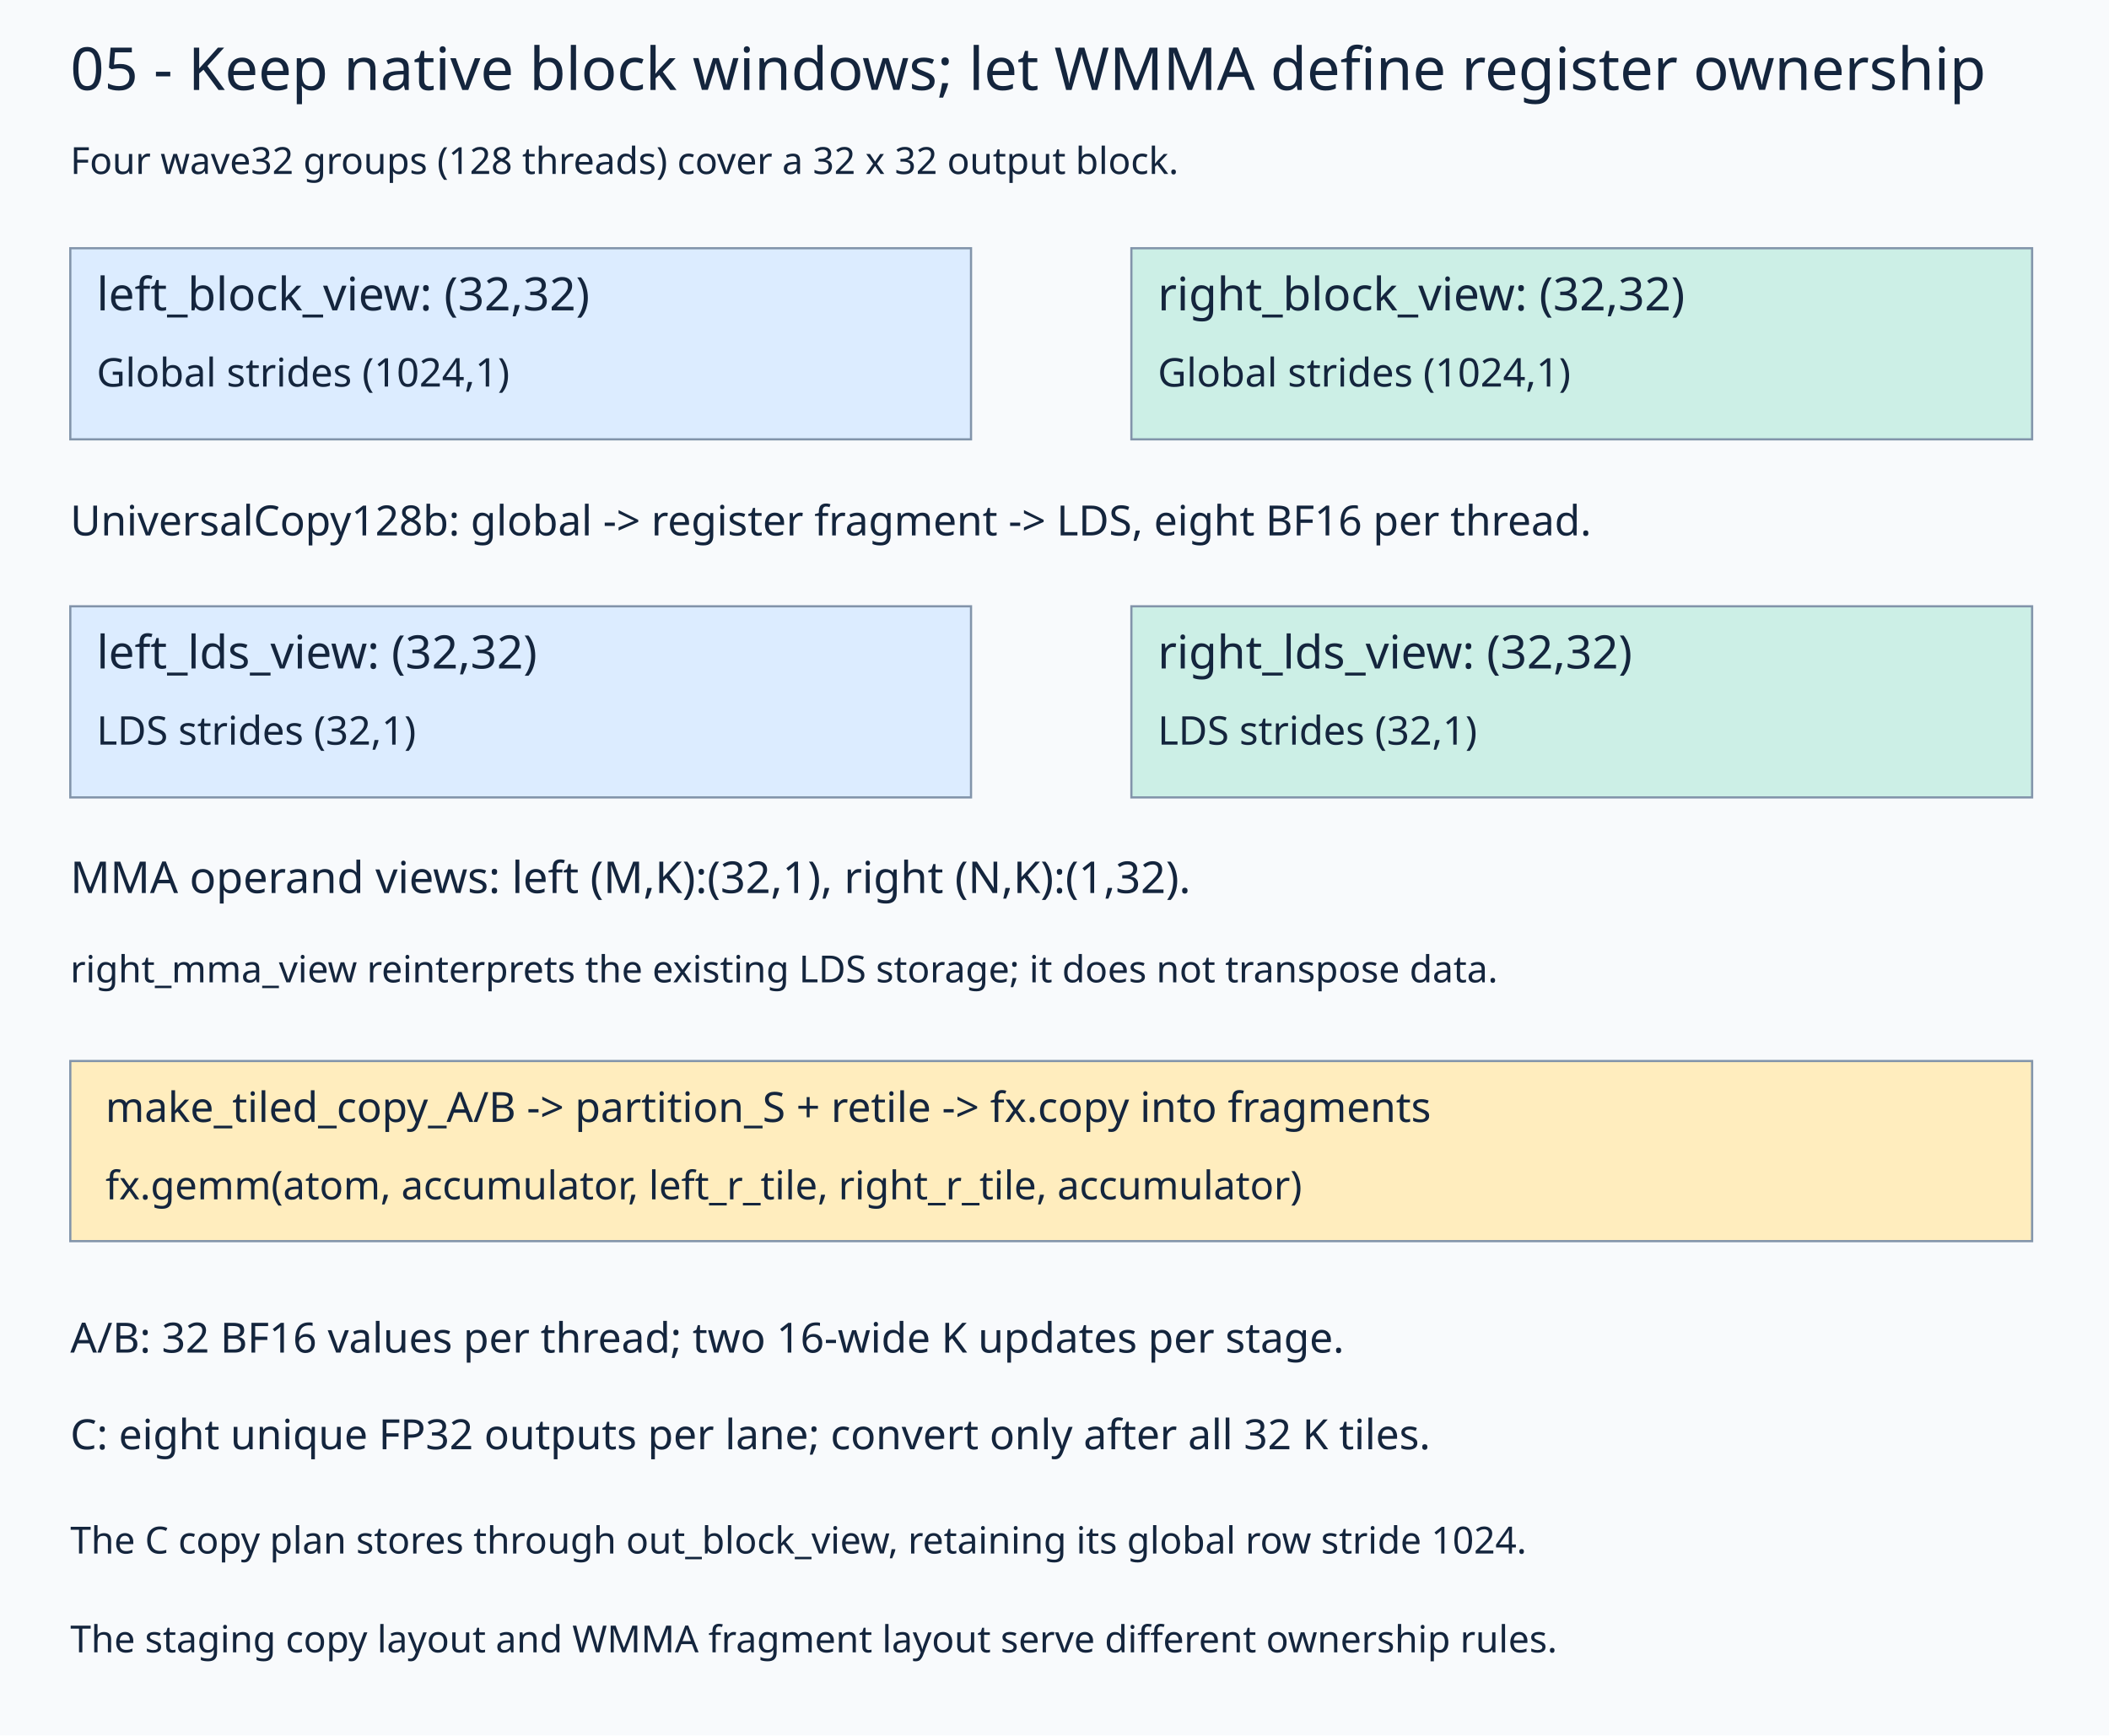
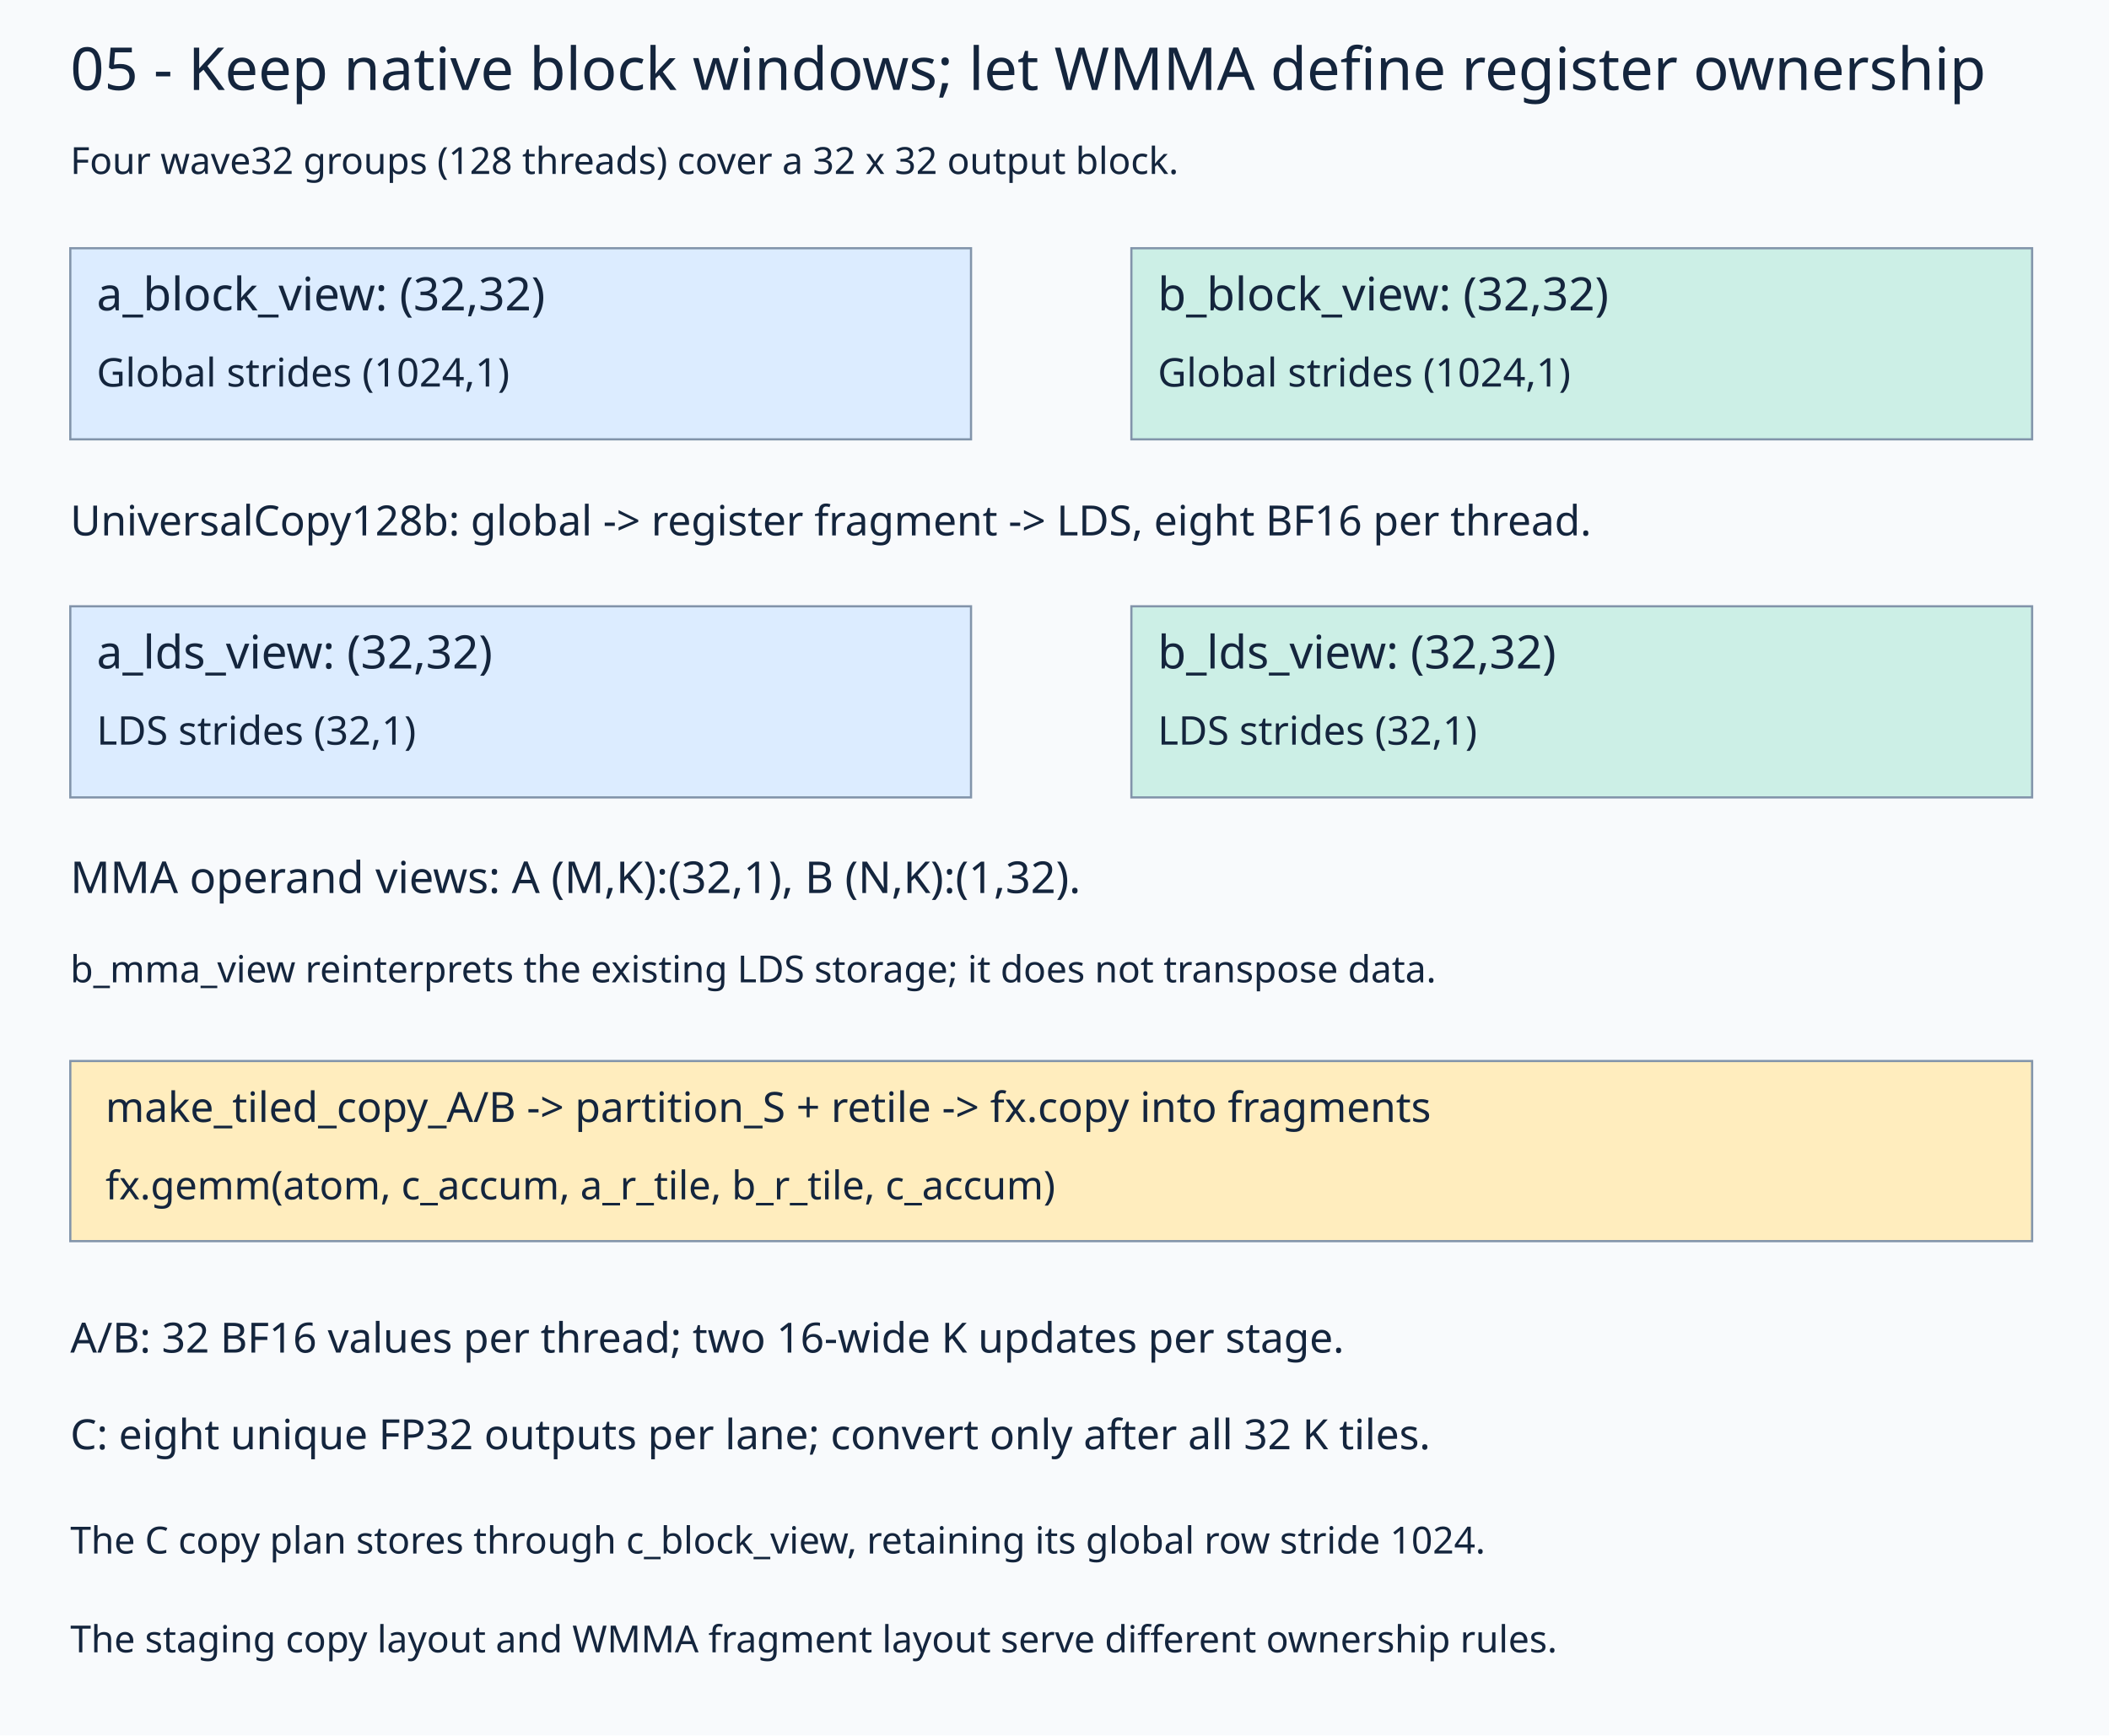
<svg xmlns="http://www.w3.org/2000/svg" width="960" height="790" viewBox="0 0 960 790" role="img">
  <rect width="100%" height="100%" fill="#f8fafc" />
  <text x="32" y="20" dominant-baseline="text-before-edge" font-family="Noto Sans, sans-serif" font-size="27" fill="#14253d">05 - Keep native block windows; let WMMA define register ownership</text>
  <text x="32" y="66" dominant-baseline="text-before-edge" font-family="Noto Sans, sans-serif" font-size="17" fill="#14253d">Four wave32 groups (128 threads) cover a 32 x 32 output block.</text>
  <rect x="32" y="113" width="410" height="87" fill="#dcecff" stroke="#8294aa" />
-   <text x="44" y="125" dominant-baseline="text-before-edge" font-family="Noto Sans, sans-serif" font-size="21" fill="#14253d">left_block_view: (32,32)</text>
+   <text x="44" y="125" dominant-baseline="text-before-edge" font-family="Noto Sans, sans-serif" font-size="21" fill="#14253d">a_block_view: (32,32)</text>
  <text x="44" y="162" dominant-baseline="text-before-edge" font-family="Noto Sans, sans-serif" font-size="18" fill="#14253d">Global strides (1024,1)</text>
  <rect x="515" y="113" width="410" height="87" fill="#ccefe6" stroke="#8294aa" />
-   <text x="527" y="125" dominant-baseline="text-before-edge" font-family="Noto Sans, sans-serif" font-size="21" fill="#14253d">right_block_view: (32,32)</text>
+   <text x="527" y="125" dominant-baseline="text-before-edge" font-family="Noto Sans, sans-serif" font-size="21" fill="#14253d">b_block_view: (32,32)</text>
  <text x="527" y="162" dominant-baseline="text-before-edge" font-family="Noto Sans, sans-serif" font-size="18" fill="#14253d">Global strides (1024,1)</text>
  <text x="32" y="229" dominant-baseline="text-before-edge" font-family="Noto Sans, sans-serif" font-size="19" fill="#14253d">UniversalCopy128b: global -&gt; register fragment -&gt; LDS, eight BF16 per thread.</text>
  <rect x="32" y="276" width="410" height="87" fill="#dcecff" stroke="#8294aa" />
-   <text x="44" y="288" dominant-baseline="text-before-edge" font-family="Noto Sans, sans-serif" font-size="21" fill="#14253d">left_lds_view: (32,32)</text>
+   <text x="44" y="288" dominant-baseline="text-before-edge" font-family="Noto Sans, sans-serif" font-size="21" fill="#14253d">a_lds_view: (32,32)</text>
  <text x="44" y="325" dominant-baseline="text-before-edge" font-family="Noto Sans, sans-serif" font-size="18" fill="#14253d">LDS strides (32,1)</text>
  <rect x="515" y="276" width="410" height="87" fill="#ccefe6" stroke="#8294aa" />
-   <text x="527" y="288" dominant-baseline="text-before-edge" font-family="Noto Sans, sans-serif" font-size="21" fill="#14253d">right_lds_view: (32,32)</text>
+   <text x="527" y="288" dominant-baseline="text-before-edge" font-family="Noto Sans, sans-serif" font-size="21" fill="#14253d">b_lds_view: (32,32)</text>
  <text x="527" y="325" dominant-baseline="text-before-edge" font-family="Noto Sans, sans-serif" font-size="18" fill="#14253d">LDS strides (32,1)</text>
-   <text x="32" y="391" dominant-baseline="text-before-edge" font-family="Noto Sans, sans-serif" font-size="20" fill="#14253d">MMA operand views: left (M,K):(32,1), right (N,K):(1,32).</text>
-   <text x="32" y="434" dominant-baseline="text-before-edge" font-family="Noto Sans, sans-serif" font-size="17" fill="#14253d">right_mma_view reinterprets the existing LDS storage; it does not transpose data.</text>
+   <text x="32" y="391" dominant-baseline="text-before-edge" font-family="Noto Sans, sans-serif" font-size="20" fill="#14253d">MMA operand views: A (M,K):(32,1), B (N,K):(1,32).</text>
+   <text x="32" y="434" dominant-baseline="text-before-edge" font-family="Noto Sans, sans-serif" font-size="17" fill="#14253d">b_mma_view reinterprets the existing LDS storage; it does not transpose data.</text>
  <rect x="32" y="483" width="893" height="82" fill="#ffedbe" stroke="#8294aa" />
  <text x="48" y="496" dominant-baseline="text-before-edge" font-family="Noto Sans, sans-serif" font-size="19" fill="#14253d">make_tiled_copy_A/B -&gt; partition_S + retile -&gt; fx.copy into fragments</text>
-   <text x="48" y="532" dominant-baseline="text-before-edge" font-family="Noto Sans, sans-serif" font-size="18" fill="#14253d">fx.gemm(atom, accumulator, left_r_tile, right_r_tile, accumulator)</text>
+   <text x="48" y="532" dominant-baseline="text-before-edge" font-family="Noto Sans, sans-serif" font-size="18" fill="#14253d">fx.gemm(atom, c_accum, a_r_tile, b_r_tile, c_accum)</text>
  <text x="32" y="601" dominant-baseline="text-before-edge" font-family="Noto Sans, sans-serif" font-size="19" fill="#14253d">A/B: 32 BF16 values per thread; two 16-wide K updates per stage.</text>
  <text x="32" y="645" dominant-baseline="text-before-edge" font-family="Noto Sans, sans-serif" font-size="19" fill="#14253d">C: eight unique FP32 outputs per lane; convert only after all 32 K tiles.</text>
-   <text x="32" y="694" dominant-baseline="text-before-edge" font-family="Noto Sans, sans-serif" font-size="17" fill="#14253d">The C copy plan stores through out_block_view, retaining its global row stride 1024.</text>
+   <text x="32" y="694" dominant-baseline="text-before-edge" font-family="Noto Sans, sans-serif" font-size="17" fill="#14253d">The C copy plan stores through c_block_view, retaining its global row stride 1024.</text>
  <text x="32" y="739" dominant-baseline="text-before-edge" font-family="Noto Sans, sans-serif" font-size="17" fill="#14253d">The staging copy layout and WMMA fragment layout serve different ownership rules.</text>
</svg>
